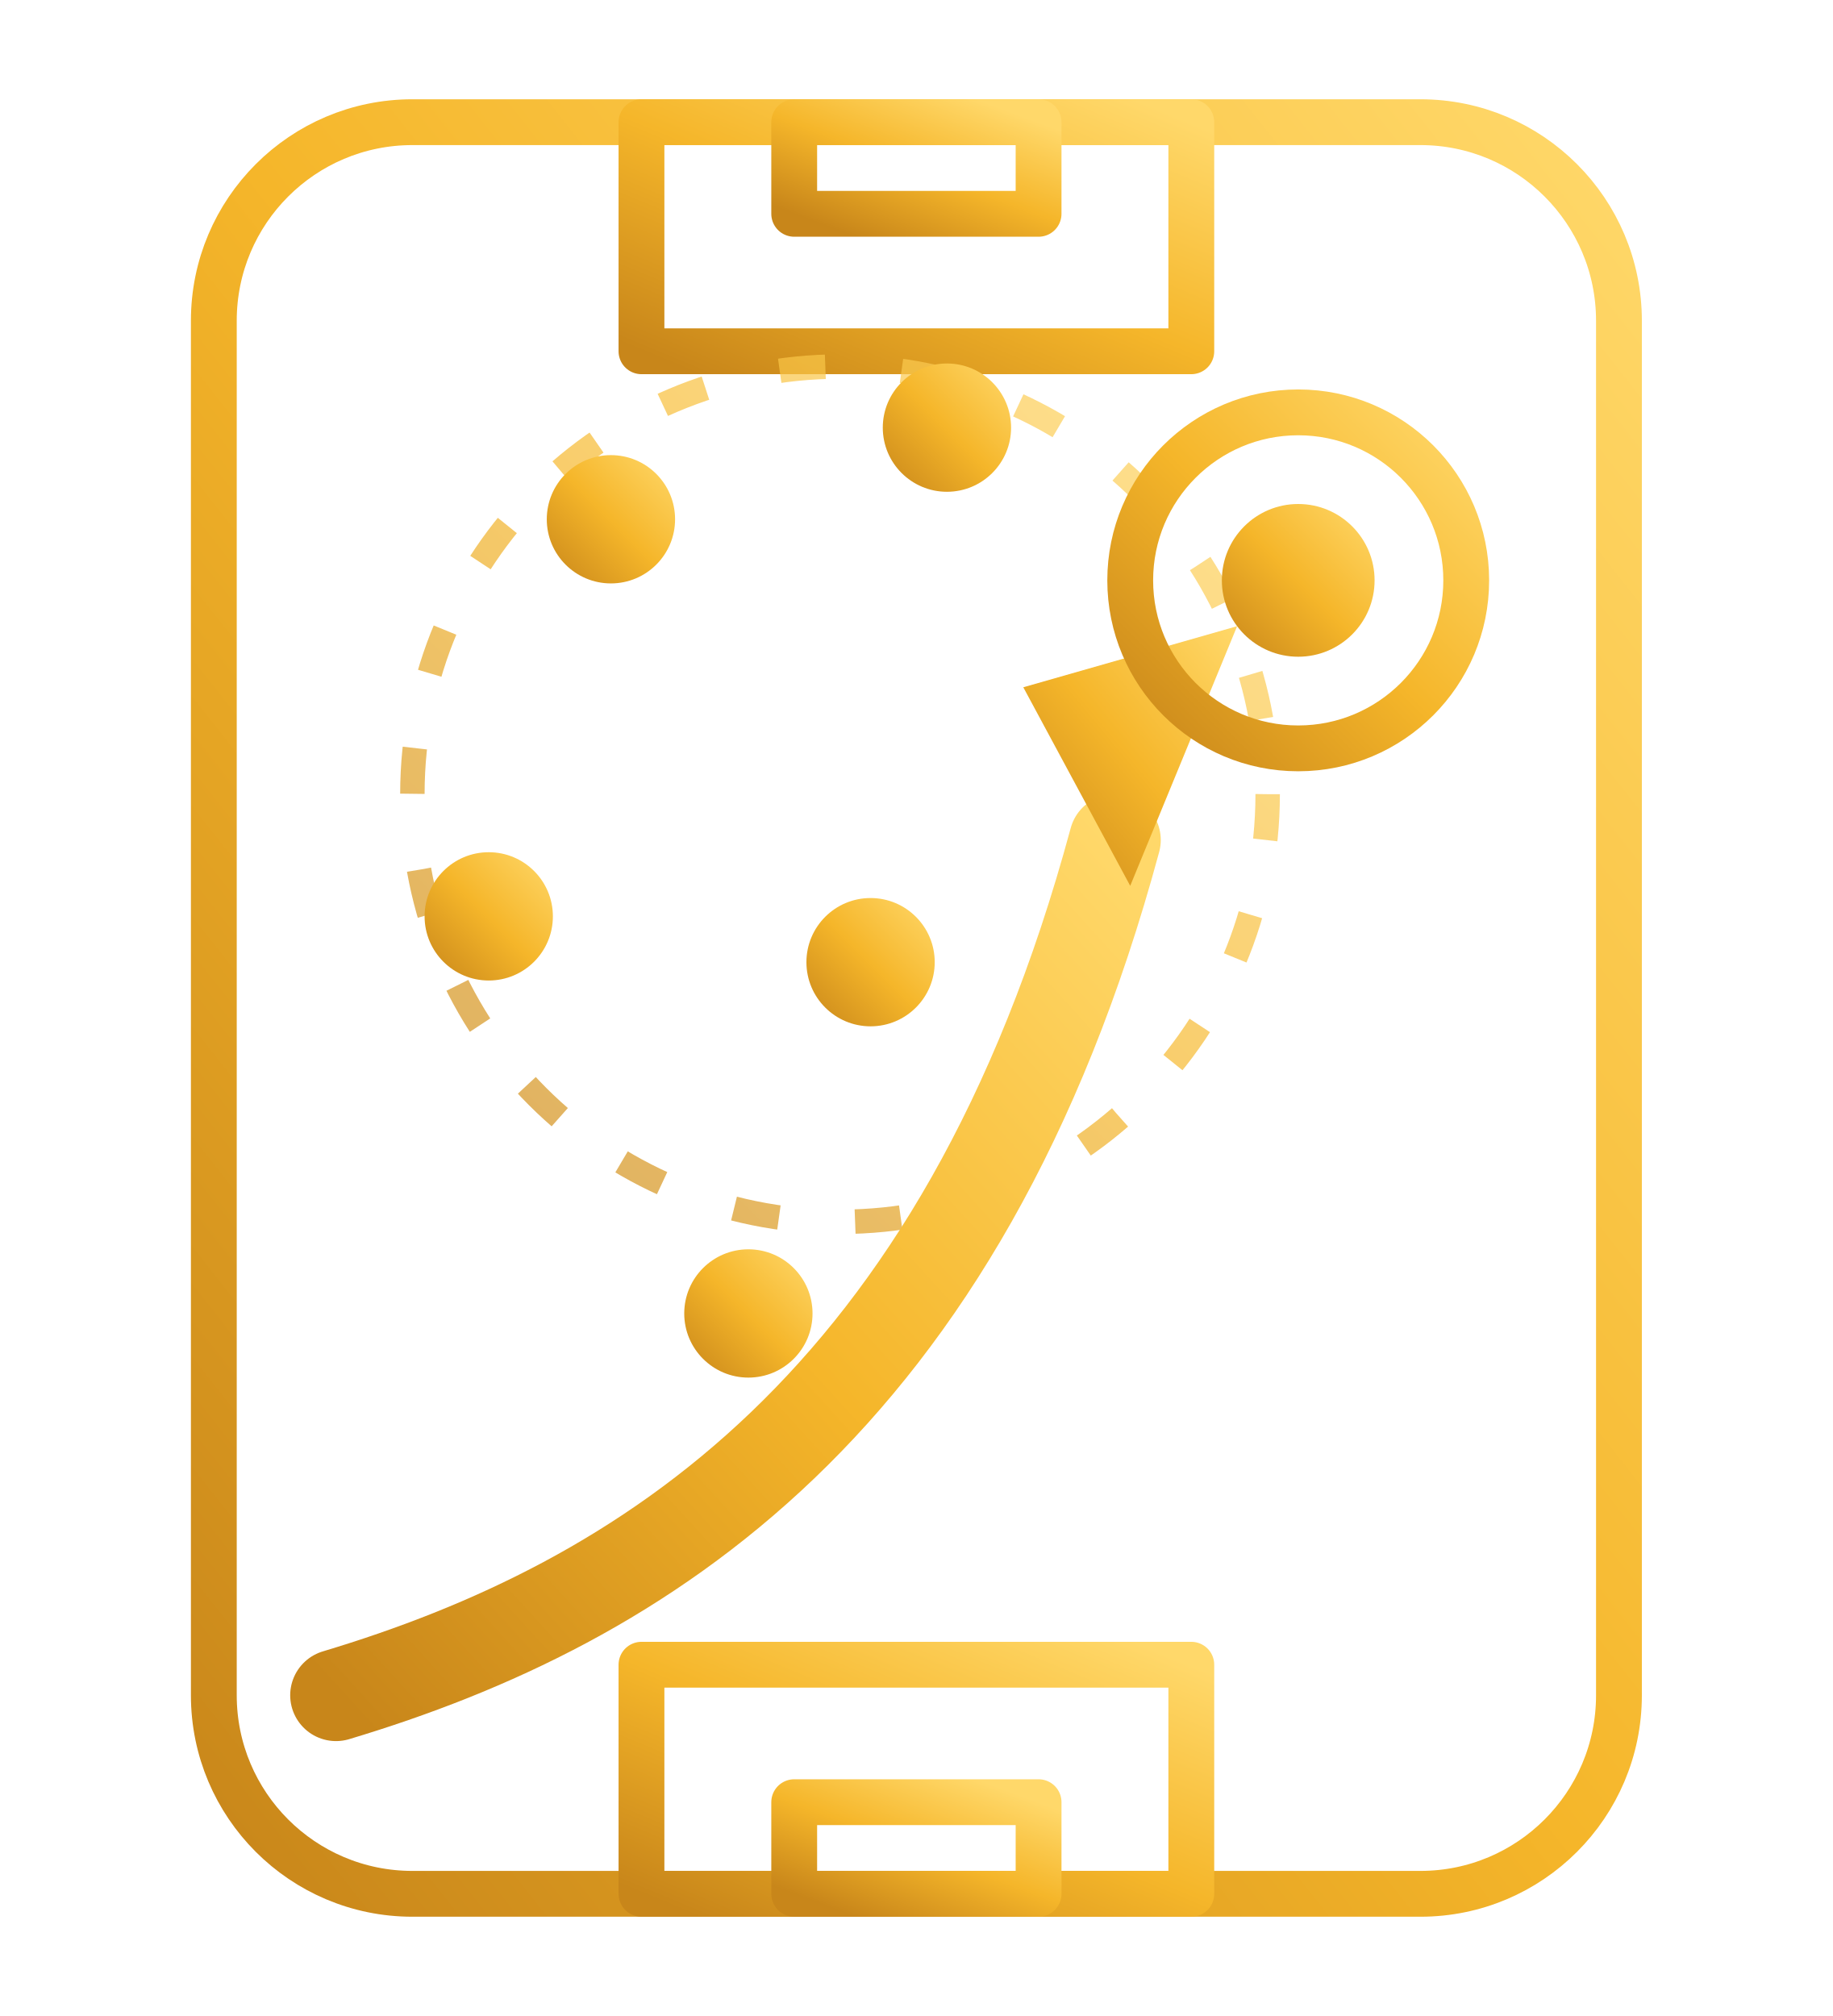
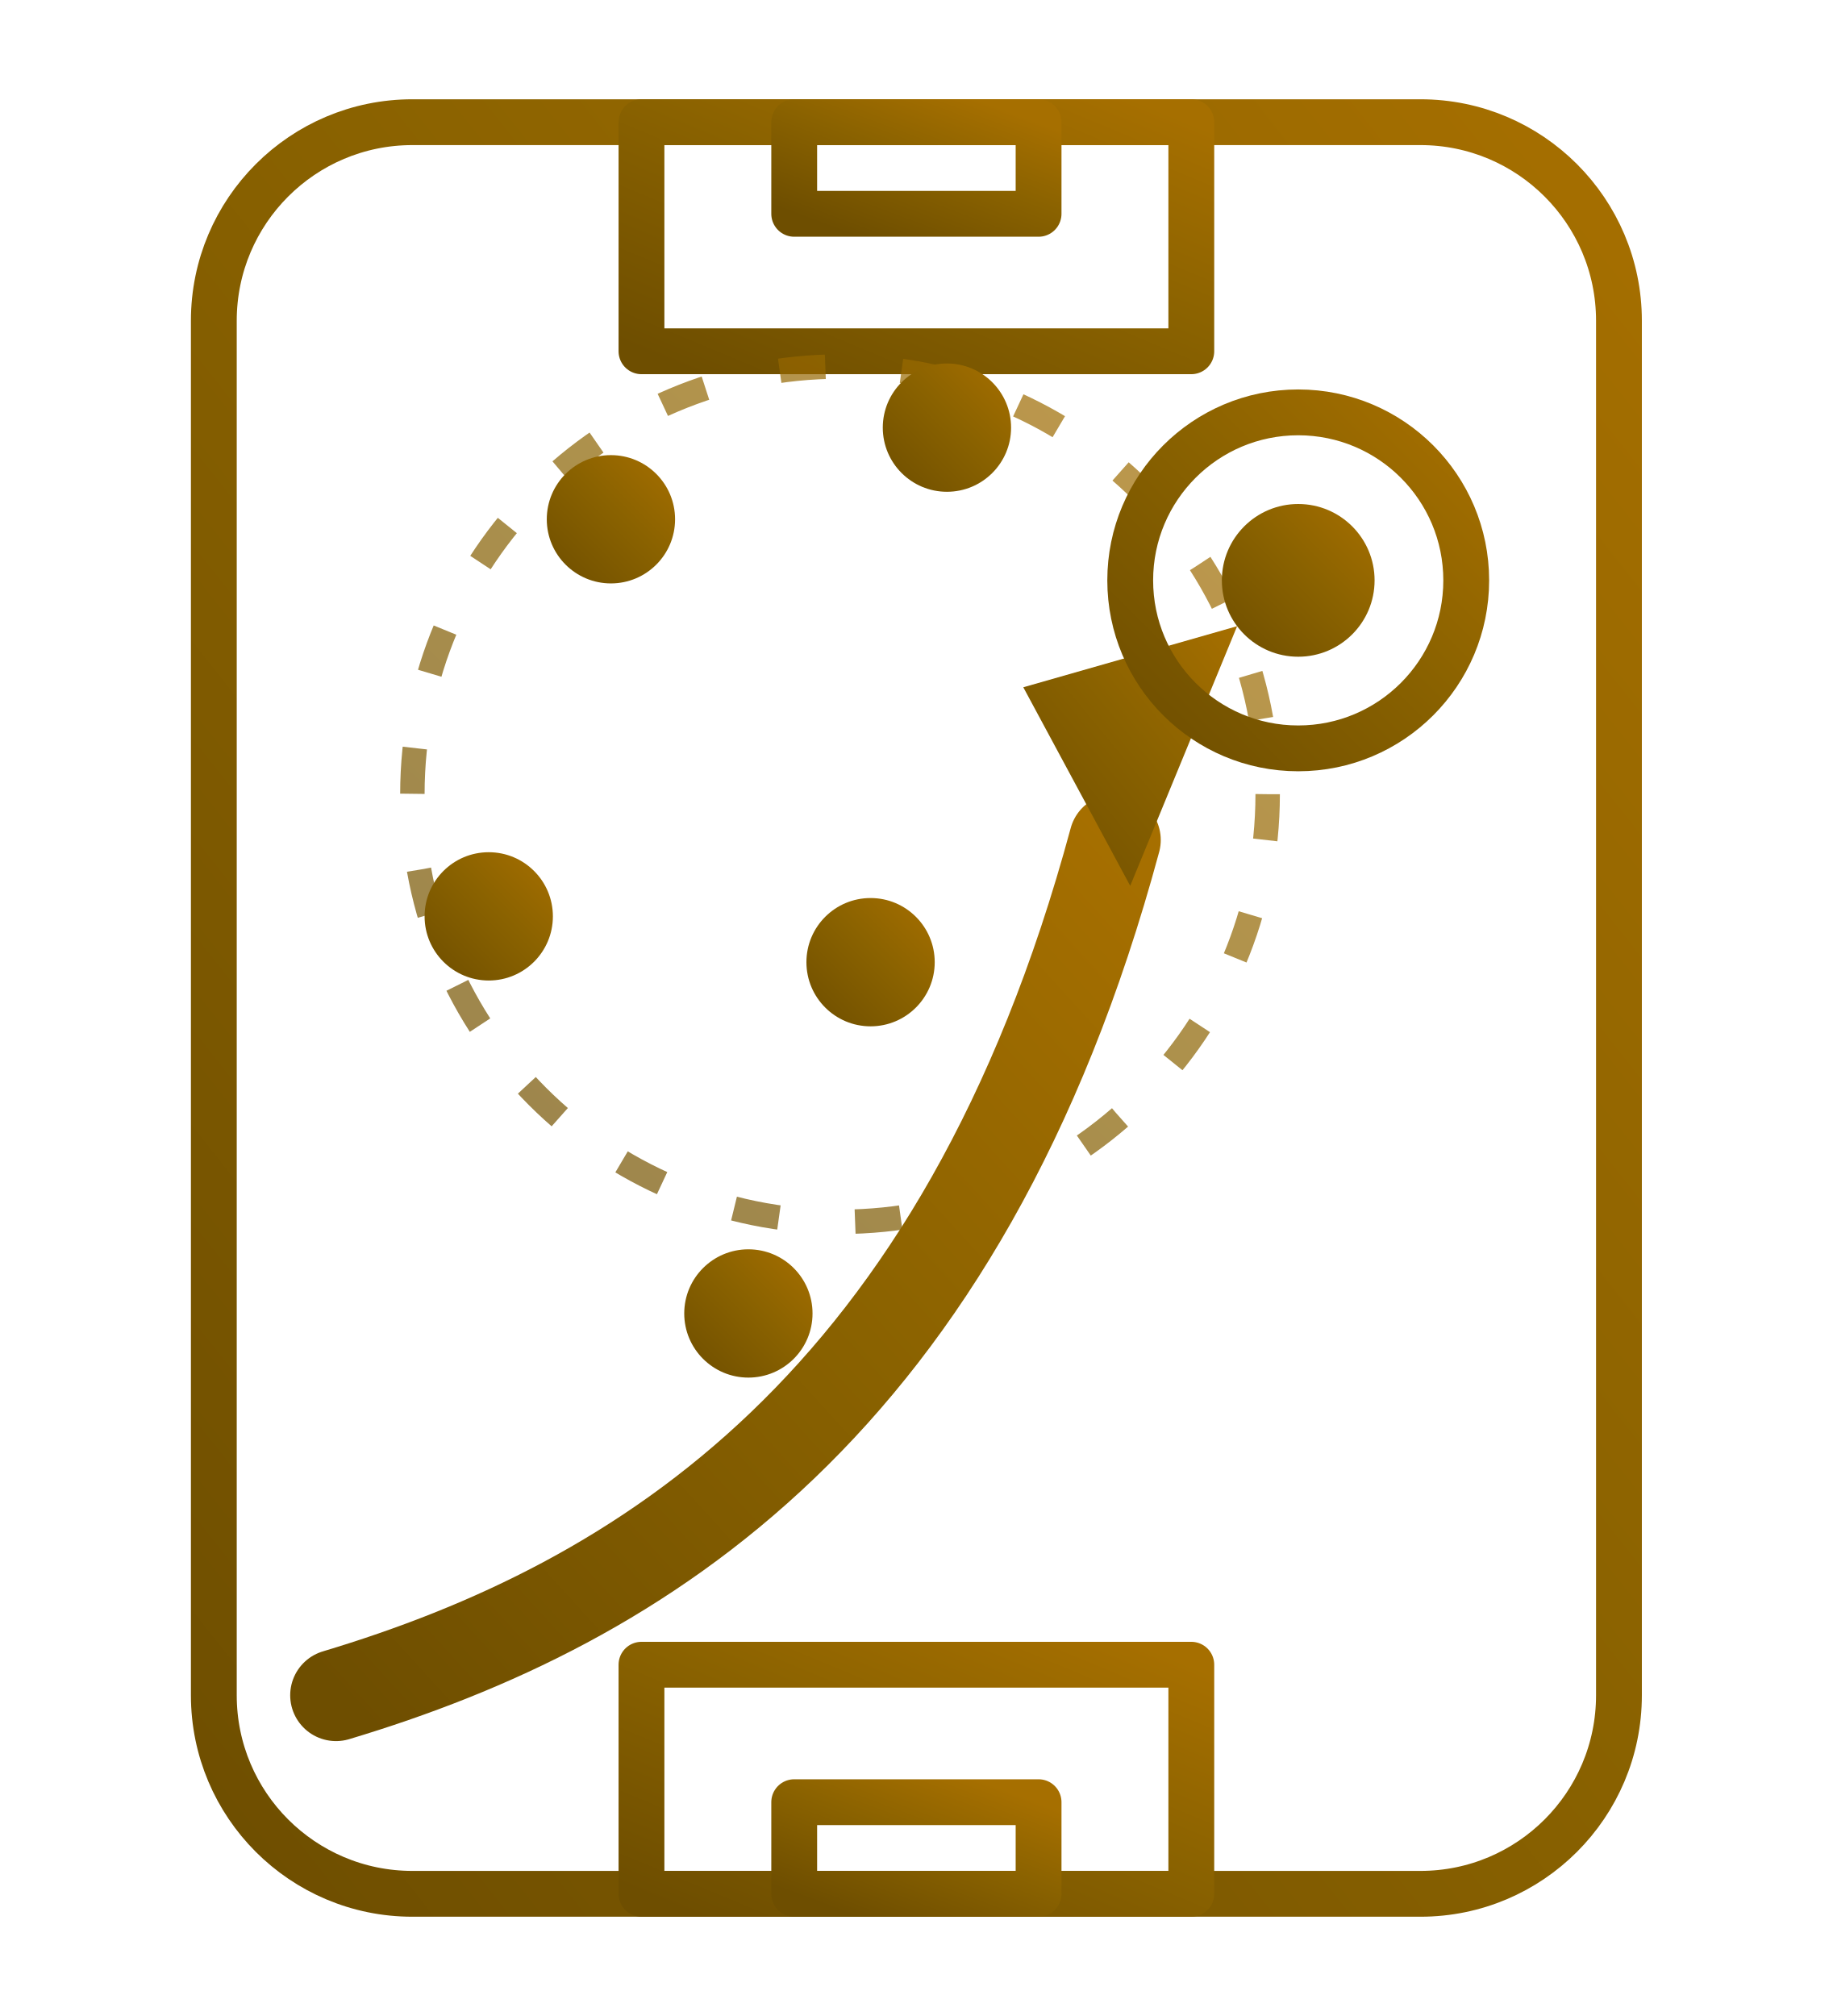
<svg xmlns="http://www.w3.org/2000/svg" viewBox="0 0 120 132" width="120" height="132" role="img" aria-label="wcdraft">
  <defs>
    <linearGradient id="gold" x1="0" y1="1" x2="1" y2="0">
-       <stop offset="0" stop-color="#c8861a" />
-       <stop offset=".5" stop-color="#f5b62a" />
-       <stop offset="1" stop-color="#ffd86a" />
+       <stop offset="0" stop-color="#6e4e00" />
+       <stop offset=".55" stop-color="#8a6200" />
+       <stop offset="1" stop-color="#a66f00" />
    </linearGradient>
  </defs>
  <g fill="none" stroke="url(#gold)" stroke-width="3" stroke-linejoin="round">
    <rect x="14" y="8" width="92" height="116" rx="13" />
    <line x1="14" y1="66" x2="106" y2="66" stroke-width="2" />
    <rect x="42" y="8" width="36" height="15" />
    <rect x="52" y="8" width="16" height="6" />
    <rect x="42" y="109" width="36" height="15" />
    <rect x="52" y="118" width="16" height="6" />
  </g>
  <circle cx="55" cy="52" r="28" fill="none" stroke="url(#gold)" stroke-width="1.6" stroke-dasharray="3 5" opacity=".7" />
  <g fill="url(#gold)">
    <circle cx="40" cy="34" r="4.2" />
    <circle cx="62" cy="28" r="4.2" />
    <circle cx="32" cy="60" r="4.2" />
    <circle cx="57" cy="63" r="4.2" />
    <circle cx="49" cy="86" r="4.2" />
  </g>
  <path d="M22 111 C 42 105, 63 92, 73 55" fill="none" stroke="url(#gold)" stroke-width="6" stroke-linecap="round" />
  <path d="M81 41 L67 45 L74 58 Z" fill="url(#gold)" />
  <circle cx="85" cy="38" r="11" fill="none" stroke="url(#gold)" stroke-width="3" />
  <circle cx="85" cy="38" r="5" fill="url(#gold)" />
</svg>
